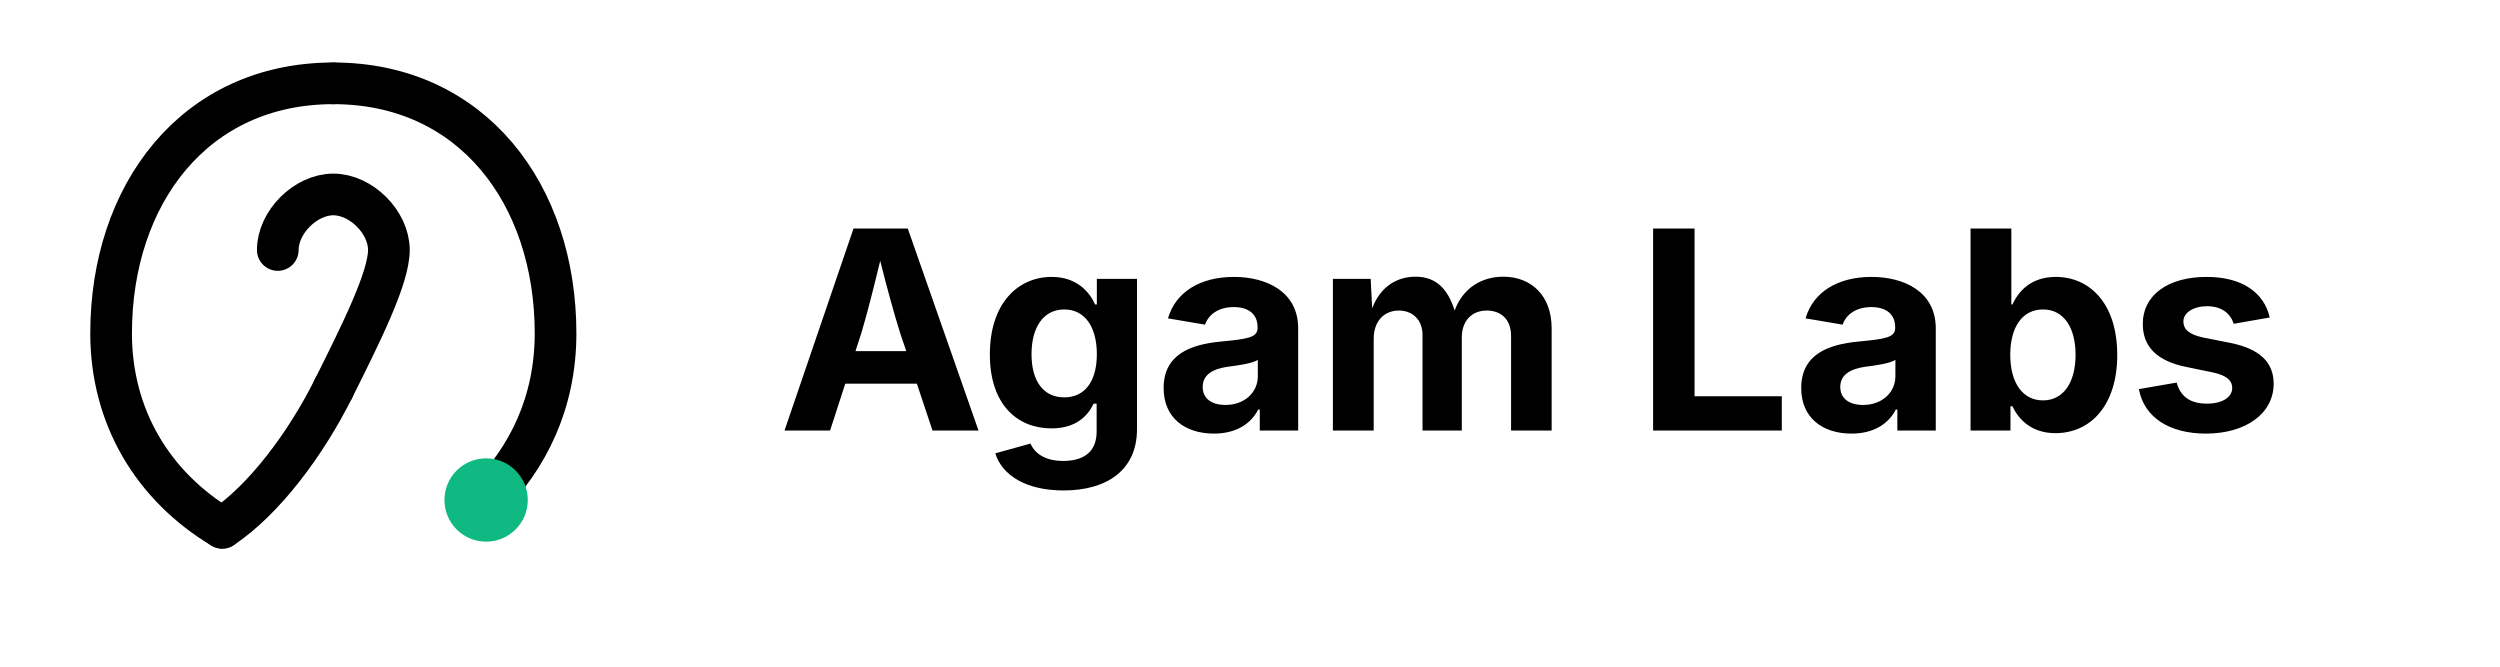
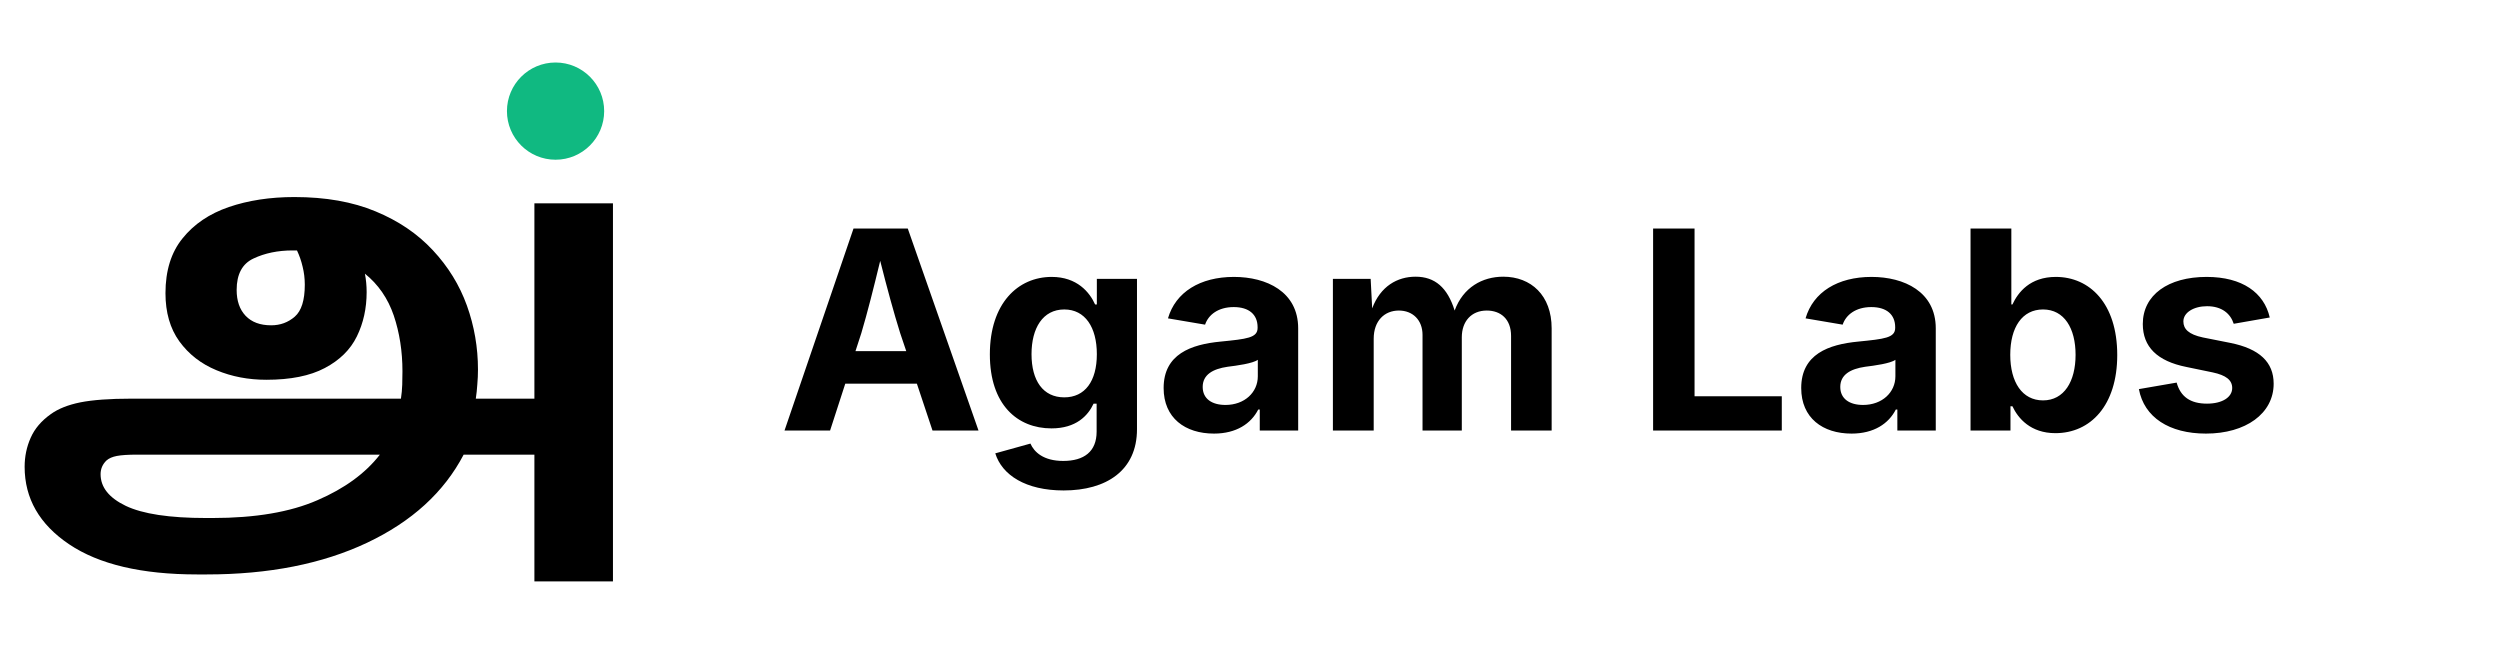
<svg xmlns="http://www.w3.org/2000/svg" width="180" height="48" viewBox="0 0 180 48" fill="none">
-   <path d="M24 6C14 6 8 14 8 24c0 6 3 11 8 14" stroke="currentColor" stroke-width="3" stroke-linecap="round" fill="none" />
-   <path d="M24 6c10 0 16 8 16 18 0 5-2 9-5 12" stroke="currentColor" stroke-width="3" stroke-linecap="round" fill="none" />
-   <path d="M20 18c0-2 2-4 4-4s4 2 4 4-2 6-4 10" stroke="currentColor" stroke-width="3" stroke-linecap="round" fill="none" />
-   <path d="M24 28c-2 4-5 8-8 10" stroke="currentColor" stroke-width="3" stroke-linecap="round" fill="none" />
-   <circle cx="35" cy="36" r="3" fill="#10b981" />
+   <text x="24" y="36" text-anchor="middle" font-family="'Noto Sans Tamil', sans-serif" font-size="38" font-weight="700" fill="currentColor">அ</text>
+   <circle cx="40" cy="8" r="3.5" fill="#10b981" />
  <text x="56" y="31" font-family="Inter, -apple-system, sans-serif" font-size="20" font-weight="700" fill="currentColor">Agam Labs</text>
</svg>
